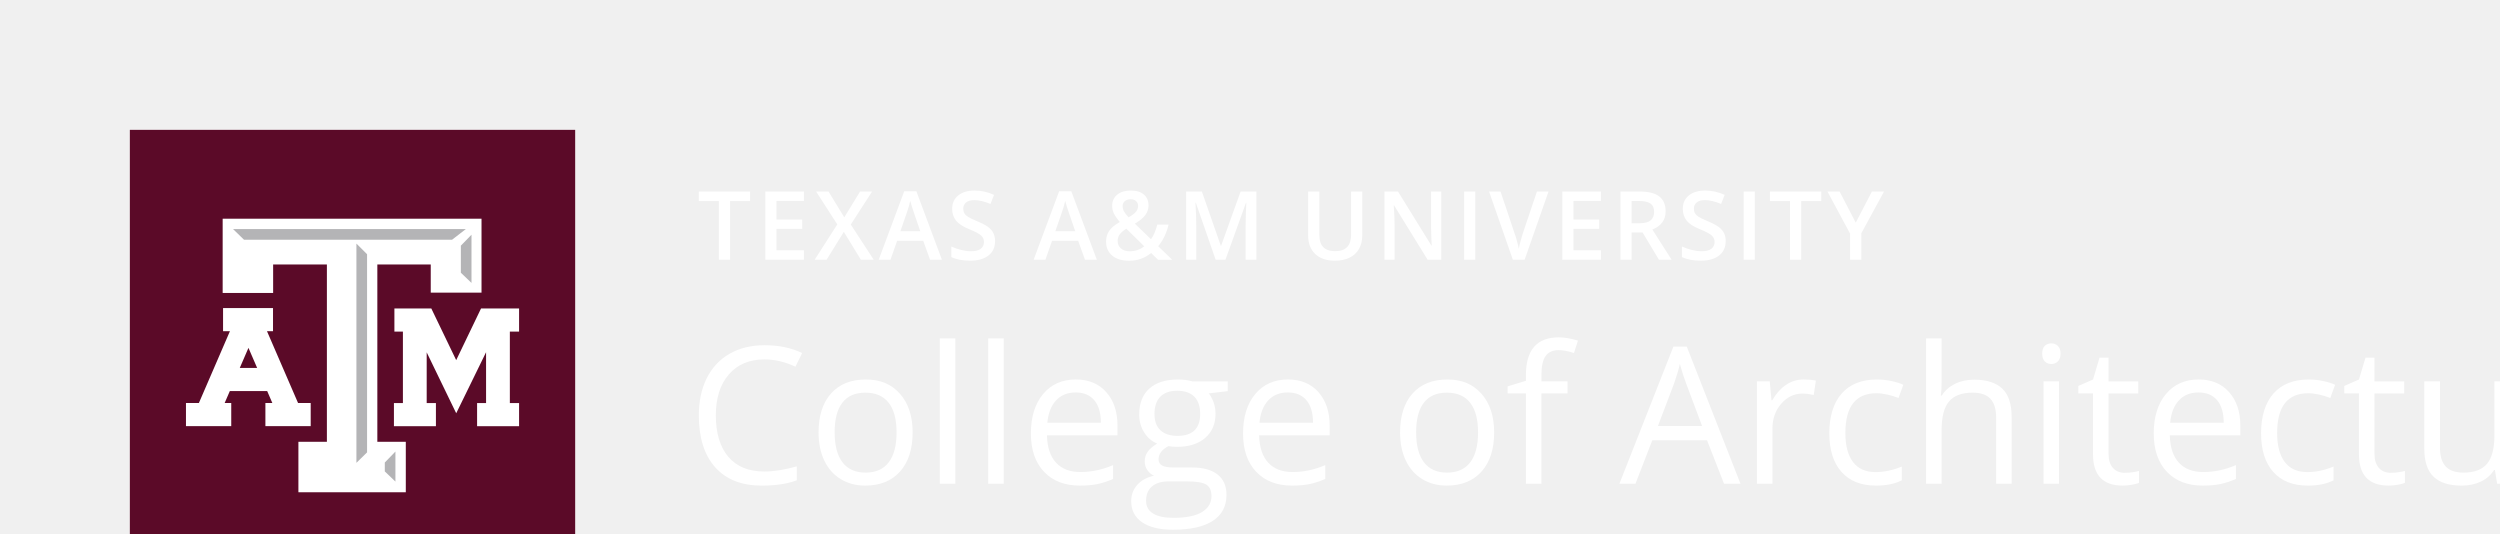
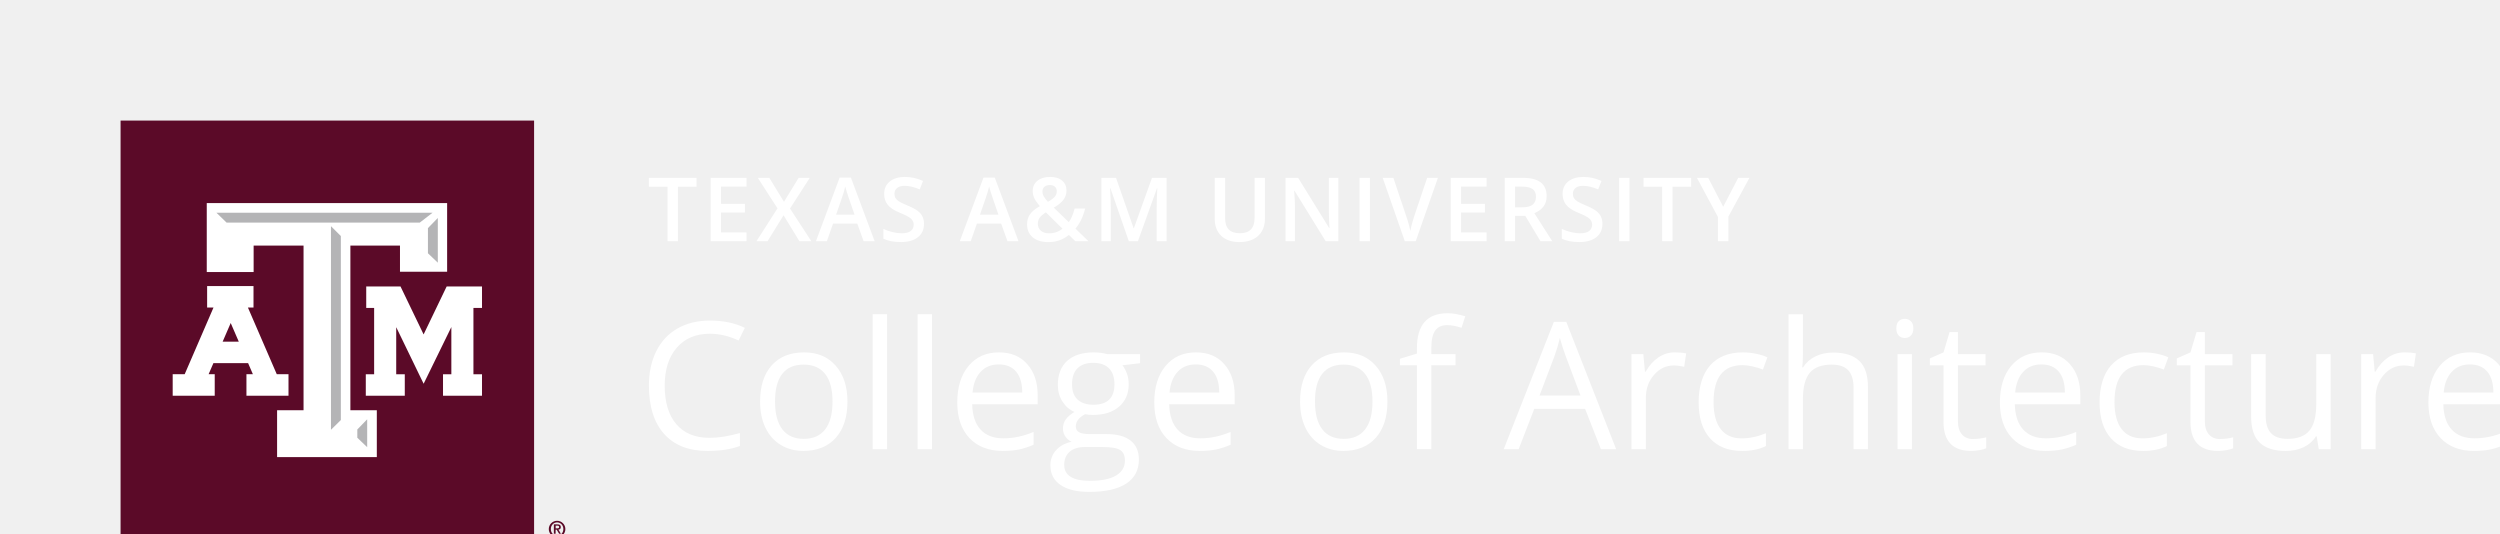
<svg xmlns="http://www.w3.org/2000/svg" version="1.1" viewBox="0 0 1407 300" preserveAspectRatio="xMidYMid meet">
  <defs>
    <style>
      .cls-1{fill:none;}
      .cls-2{fill:#5b0a28;}   /* 深栗色 */
      .cls-3{fill:#ffffff;}   /* 白 */
      .cls-4{fill:#b4b4b6;}   /* 灰 */
      .cls-5{clip-path:url(#clip);}
    </style>
    <clipPath id="clip">
      <rect class="cls-1" width="1407" height="300" />
    </clipPath>
  </defs>
-   <g transform="scale(1.4)">
+   <g transform="scale(1.3)">
    <rect class="cls-2" x="52.2" y="52.2" width="179.02" height="180.44" />
    <polygon class="cls-3" points="207.44 124.01 194.15 124.01 193.38 124.01 193.04 124.7 183.39 144.78 173.72 124.7 173.39 124.01 172.62 124.01 159.77 124.01 158.55 124.01 158.55 125.23 158.55 132.08 158.55 133.3 159.77 133.3 161.97 133.3 161.97 162.04 159.59 162.04 158.36 162.04 158.36 163.26 158.36 170.11 158.36 171.33 159.59 171.33 174.02 171.33 175.24 171.33 175.24 170.11 175.24 163.26 175.24 162.04 174.02 162.04 171.53 162.04 171.53 141.64 182.3 163.87 183.4 166.13 184.51 163.87 195.4 141.59 195.4 162.04 193.02 162.04 191.79 162.04 191.79 163.26 191.79 170.11 191.79 171.33 193.02 171.33 207.44 171.33 208.67 171.33 208.67 170.11 208.67 163.26 208.67 162.04 207.44 162.04 204.96 162.04 204.96 133.3 207.44 133.3 208.67 133.3 208.67 132.08 208.67 125.23 208.67 124.01 207.44 124.01" />
    <path class="cls-3" d="M123.65,162.01h-3.83l-12.49-28.87h2.42v-9.3h-20.08v9.3h2.76l-12.48,28.87h-5.19v9.3h18.2v-9.3h-2.65l2.08-4.8h15.02l2.07,4.8h-2.79v9.3h18.21v-9.3h-1.23ZM103.37,147.91h-6.98l3.49-8.07,3.49,8.07Z" />
    <polygon class="cls-3" points="192.17 87.92 90.92 87.92 89.51 87.92 89.51 89.32 89.51 116.37 89.51 117.77 90.92 117.77 108.4 117.77 109.8 117.77 109.8 116.37 109.8 106.32 131.41 106.32 131.41 177.6 121.35 177.6 119.96 177.6 119.96 179.01 119.96 196.5 119.96 197.89 121.35 197.89 161.73 197.89 163.13 197.89 163.13 196.5 163.13 179.01 163.13 177.6 161.73 177.6 151.69 177.6 151.69 106.32 173.16 106.32 173.16 116.24 173.16 117.64 174.57 117.64 192.17 117.64 193.57 117.64 193.57 116.24 193.57 89.32 193.57 87.92 192.17 87.92" />
    <polygon class="cls-4" points="154.69 185.93 158.96 181.52 158.96 193.6 154.69 189.51 154.69 185.93" />
    <polygon class="cls-4" points="147.56 181.85 143.28 186.06 143.28 97.92 147.56 102.19 147.56 181.85" />
    <polygon class="cls-4" points="98.09 96.37 93.69 92.09 187.27 92.09 181.73 96.37 98.09 96.37" />
    <polygon class="cls-4" points="189.54 113.73 185.26 109.64 185.26 98.76 189.54 94.36 189.54 113.73" />
    <g class="cls-5">
      <path class="cls-2" d="M237.58,229.05c0-1.98,1.61-3.59,3.59-3.59s3.59,1.61,3.59,3.59-1.61,3.59-3.59,3.59-3.59-1.61-3.59-3.59M243.89,229.05c0-1.68-1.21-2.89-2.71-2.89s-2.71,1.21-2.71,2.89,1.21,2.89,2.71,2.89,2.71-1.21,2.71-2.89M239.79,227h1.51c.97,0,1.5.34,1.5,1.19,0,.7-.4,1.03-1.06,1.09l1.09,1.78h-.78l-1.05-1.75h-.46v1.75h-.76v-4.06ZM240.55,228.74h.67c.45,0,.84-.06.84-.61,0-.48-.44-.56-.82-.56h-.68v1.16Z" />
      <polygon class="cls-3" points="293.48 104.42 288.99 104.42 288.99 80.84 280.92 80.84 280.92 76.99 301.54 76.99 301.54 80.84 293.48 80.84 293.48 104.42" />
      <polygon class="cls-3" points="323.18 104.42 307.67 104.42 307.67 76.99 323.18 76.99 323.18 80.78 312.15 80.78 312.15 88.25 322.49 88.25 322.49 92 312.15 92 312.15 100.62 323.18 100.62 323.18 104.42" />
      <polygon class="cls-3" points="351.24 104.42 346.08 104.42 339.22 93.2 332.29 104.42 327.49 104.42 336.59 90.2 328.07 76.99 333.06 76.99 339.4 87.37 345.75 76.99 350.58 76.99 342.01 90.27 351.24 104.42" />
      <path class="cls-3" d="M373.88,104.42l-2.74-7.62h-10.49l-2.68,7.62h-4.73l10.26-27.54h4.88l10.27,27.54h-4.77ZM369.95,92.94l-2.57-7.47c-.19-.5-.45-1.29-.78-2.36-.33-1.08-.56-1.86-.68-2.36-.34,1.54-.83,3.22-1.48,5.04l-2.48,7.15h7.99Z" />
      <path class="cls-3" d="M400.01,96.97c0,2.44-.88,4.35-2.65,5.74-1.76,1.39-4.2,2.08-7.3,2.08s-5.64-.48-7.62-1.45v-4.24c1.25.59,2.58,1.05,3.99,1.39,1.41.34,2.72.51,3.93.51,1.78,0,3.08-.34,3.93-1.01.85-.68,1.27-1.58,1.27-2.72,0-1.02-.39-1.9-1.16-2.61-.78-.71-2.38-1.56-4.8-2.53-2.5-1.01-4.26-2.17-5.29-3.47-1.02-1.3-1.54-2.87-1.54-4.69,0-2.29.81-4.09,2.44-5.4,1.63-1.31,3.81-1.97,6.55-1.97s5.24.57,7.84,1.73l-1.42,3.66c-2.44-1.02-4.62-1.54-6.53-1.54-1.45,0-2.55.31-3.3.95-.75.63-1.12,1.46-1.12,2.51,0,.71.15,1.32.45,1.83.3.51.79.99,1.48,1.44.69.45,1.92,1.04,3.71,1.78,2.01.84,3.49,1.62,4.43,2.35.94.72,1.63,1.54,2.07,2.46.44.91.66,1.99.66,3.23" />
      <path class="cls-3" d="M436.16,104.42l-2.74-7.62h-10.49l-2.68,7.62h-4.73l10.26-27.54h4.88l10.27,27.54h-4.77ZM432.24,92.94l-2.57-7.47c-.19-.5-.45-1.29-.78-2.36-.33-1.08-.56-1.86-.68-2.36-.34,1.54-.83,3.22-1.48,5.04l-2.48,7.15h7.99Z" />
      <path class="cls-3" d="M444.64,97.16c0-1.64.4-3.07,1.2-4.29.8-1.22,2.24-2.43,4.33-3.63-1.19-1.39-2-2.56-2.43-3.52-.43-.96-.65-1.95-.65-2.97,0-1.9.68-3.4,2.04-4.5,1.36-1.1,3.18-1.65,5.47-1.65s3.96.53,5.22,1.6c1.26,1.07,1.89,2.51,1.89,4.33,0,1.43-.42,2.72-1.27,3.88-.84,1.16-2.25,2.33-4.23,3.49l6.49,6.27c1.01-1.34,1.86-3.3,2.54-5.89h4.54c-.87,3.55-2.28,6.45-4.2,8.69l5.65,5.46h-5.68l-2.8-2.72c-1.28,1.03-2.64,1.8-4.08,2.32-1.45.52-3.04.78-4.79.78-2.88,0-5.14-.68-6.77-2.05s-2.46-3.23-2.46-5.59M454.1,101.01c2.29,0,4.24-.67,5.87-2.01l-7.18-7.07c-1.33.85-2.24,1.65-2.74,2.4-.5.74-.75,1.59-.75,2.54,0,1.22.43,2.22,1.3,2.99.87.77,2.04,1.15,3.5,1.15M451.3,82.9c0,.79.21,1.53.63,2.23.42.7,1.01,1.45,1.76,2.23,1.41-.8,2.4-1.55,2.97-2.24.57-.69.85-1.47.85-2.34,0-.81-.27-1.46-.82-1.95-.54-.49-1.27-.73-2.17-.73-.99,0-1.77.26-2.35.76-.59.51-.88,1.18-.88,2.04" />
      <path class="cls-3" d="M488.69,104.42l-7.96-22.91h-.15c.21,3.4.32,6.59.32,9.57v13.34h-4.07v-27.43h6.32l7.62,21.82h.11l7.84-21.82h6.34v27.43h-4.32v-13.56c0-1.36.04-3.14.1-5.33.07-2.19.13-3.51.18-3.98h-.15l-8.24,22.87h-3.96Z" />
      <path class="cls-3" d="M547.62,76.99v17.75c0,2.03-.43,3.8-1.3,5.32-.87,1.52-2.13,2.69-3.77,3.51-1.65.82-3.61,1.23-5.9,1.23-3.4,0-6.05-.9-7.94-2.7-1.89-1.8-2.83-4.28-2.83-7.43v-17.67h4.5v17.35c0,2.26.52,3.94,1.58,5.01,1.05,1.07,2.66,1.61,4.84,1.61,4.23,0,6.34-2.22,6.34-6.66v-17.32h4.48Z" />
      <path class="cls-3" d="M579.41,104.42h-5.5l-13.49-21.86h-.15l.09,1.22c.18,2.33.26,4.45.26,6.38v14.26h-4.07v-27.43h5.44l13.45,21.75h.11c-.02-.29-.07-1.34-.15-3.14-.07-1.81-.11-3.22-.11-4.23v-14.37h4.11v27.43Z" />
      <rect class="cls-3" x="588.58" y="76.99" width="4.48" height="27.43" />
      <path class="cls-3" d="M617.86,76.99h4.65l-9.61,27.43h-4.73l-9.57-27.43h4.62l5.72,17.05c.3.81.62,1.86.96,3.14.34,1.28.56,2.24.66,2.86.16-.95.41-2.05.75-3.3.34-1.25.61-2.18.82-2.78l5.72-16.98Z" />
      <polygon class="cls-3" points="643.57 104.42 628.05 104.42 628.05 76.99 643.57 76.99 643.57 80.78 632.53 80.78 632.53 88.25 642.87 88.25 642.87 92 632.53 92 632.53 100.62 643.57 100.62 643.57 104.42" />
      <path class="cls-3" d="M655.9,93.46v10.96h-4.48v-27.43h7.75c3.54,0,6.16.66,7.86,1.99,1.7,1.32,2.55,3.33,2.55,6,0,3.42-1.78,5.85-5.33,7.3l7.75,12.14h-5.1l-6.57-10.96h-4.43ZM655.9,89.75h3.11c2.09,0,3.6-.39,4.54-1.16.94-.78,1.41-1.93,1.41-3.45s-.51-2.67-1.52-3.34c-1.01-.68-2.54-1.01-4.58-1.01h-2.96v8.97Z" />
      <path class="cls-3" d="M693.72,96.97c0,2.44-.88,4.35-2.65,5.74-1.76,1.39-4.2,2.08-7.3,2.08s-5.64-.48-7.62-1.45v-4.24c1.25.59,2.58,1.05,3.99,1.39,1.41.34,2.72.51,3.93.51,1.78,0,3.08-.34,3.93-1.01.85-.68,1.27-1.58,1.27-2.72,0-1.02-.39-1.9-1.16-2.61-.78-.71-2.38-1.56-4.8-2.53-2.5-1.01-4.27-2.17-5.29-3.47-1.02-1.3-1.54-2.87-1.54-4.69,0-2.29.81-4.09,2.44-5.4,1.63-1.31,3.81-1.97,6.55-1.97s5.24.57,7.84,1.73l-1.42,3.66c-2.44-1.02-4.62-1.54-6.53-1.54-1.45,0-2.55.31-3.3.95-.75.63-1.12,1.46-1.12,2.51,0,.71.15,1.32.45,1.83.3.51.79.99,1.48,1.44.69.45,1.92,1.04,3.71,1.78,2.01.84,3.49,1.62,4.43,2.35.94.72,1.63,1.54,2.07,2.46.44.91.66,1.99.66,3.23" />
      <rect class="cls-3" x="700.95" y="76.99" width="4.48" height="27.43" />
      <polygon class="cls-3" points="724.07 104.42 719.59 104.42 719.59 80.84 711.52 80.84 711.52 76.99 732.14 76.99 732.14 80.84 724.07 80.84 724.07 104.42" />
      <polygon class="cls-3" points="746.01 89.51 752.51 76.99 757.38 76.99 748.25 93.79 748.25 104.42 743.74 104.42 743.74 93.94 734.64 76.99 739.52 76.99 746.01 89.51" />
      <path class="cls-3" d="M307.29,144.48c-6.03,0-10.8,2.01-14.29,6.03-3.49,4.02-5.24,9.52-5.24,16.51s1.68,12.74,5.05,16.65c3.37,3.92,8.17,5.88,14.4,5.88,3.83,0,8.2-.69,13.11-2.07v5.6c-3.81,1.43-8.5,2.14-14.08,2.14-8.09,0-14.33-2.45-18.72-7.36-4.39-4.91-6.59-11.88-6.59-20.92,0-5.66,1.06-10.61,3.17-14.87,2.12-4.26,5.17-7.54,9.16-9.84,3.99-2.3,8.69-3.45,14.1-3.45,5.76,0,10.79,1.05,15.1,3.15l-2.7,5.48c-4.15-1.95-8.31-2.93-12.47-2.93" />
      <path class="cls-3" d="M366.88,173.84c0,6.71-1.69,11.95-5.07,15.72-3.38,3.77-8.05,5.65-14.01,5.65-3.68,0-6.95-.86-9.8-2.59-2.86-1.73-5.06-4.21-6.61-7.43-1.55-3.23-2.33-7.01-2.33-11.34,0-6.71,1.68-11.94,5.03-15.68,3.35-3.74,8.01-5.61,13.97-5.61s10.33,1.92,13.73,5.75c3.39,3.83,5.09,9.01,5.09,15.55M335.53,173.84c0,5.26,1.05,9.26,3.15,12.02,2.1,2.75,5.19,4.13,9.28,4.13s7.18-1.37,9.29-4.11c2.11-2.74,3.17-6.75,3.17-12.04s-1.06-9.21-3.17-11.92c-2.12-2.72-5.24-4.07-9.37-4.07s-7.16,1.34-9.24,4.02c-2.08,2.68-3.12,6.67-3.12,11.98" />
      <rect class="cls-3" x="377.81" y="136.03" width="6.23" height="58.43" />
      <rect class="cls-3" x="397.26" y="136.03" width="6.23" height="58.43" />
      <path class="cls-3" d="M434.1,195.21c-6.08,0-10.88-1.85-14.4-5.56-3.52-3.71-5.28-8.85-5.28-15.43s1.63-11.9,4.9-15.81c3.27-3.91,7.65-5.86,13.16-5.86,5.16,0,9.24,1.7,12.24,5.09,3.01,3.39,4.51,7.87,4.51,13.43v3.94h-28.35c.12,4.83,1.34,8.5,3.66,11,2.32,2.5,5.58,3.75,9.78,3.75,4.43,0,8.81-.93,13.14-2.78v5.56c-2.2.95-4.29,1.63-6.25,2.05-1.97.41-4.34.62-7.12.62M432.41,157.77c-3.31,0-5.94,1.08-7.9,3.23-1.97,2.15-3.12,5.13-3.48,8.94h21.52c0-3.93-.88-6.94-2.63-9.03-1.75-2.09-4.26-3.14-7.51-3.14" />
      <path class="cls-3" d="M493.55,153.3v3.94l-7.62.9c.7.88,1.33,2.02,1.88,3.44.55,1.41.83,3.01.83,4.79,0,4.03-1.38,7.25-4.13,9.65s-6.54,3.61-11.34,3.61c-1.23,0-2.38-.1-3.45-.3-2.65,1.4-3.98,3.17-3.98,5.29,0,1.13.46,1.96,1.39,2.5.93.54,2.52.81,4.77.81h7.29c4.46,0,7.88.94,10.27,2.82s3.59,4.61,3.59,8.19c0,4.56-1.83,8.03-5.48,10.42-3.66,2.39-8.99,3.59-16,3.59-5.38,0-9.53-1-12.45-3-2.92-2-4.38-4.83-4.38-8.49,0-2.5.8-4.67,2.4-6.5,1.6-1.83,3.85-3.07,6.76-3.72-1.05-.48-1.93-1.21-2.65-2.22-.71-1-1.07-2.17-1.07-3.49,0-1.5.4-2.82,1.2-3.94.8-1.13,2.07-2.22,3.79-3.27-2.13-.88-3.86-2.37-5.2-4.47-1.34-2.1-2.01-4.51-2.01-7.21,0-4.5,1.35-7.98,4.06-10.42,2.7-2.44,6.53-3.66,11.49-3.66,2.15,0,4.09.25,5.82.75h14.23ZM460.73,201.37c0,2.23.94,3.92,2.82,5.07,1.88,1.15,4.57,1.73,8.07,1.73,5.23,0,9.11-.78,11.62-2.35,2.52-1.56,3.77-3.69,3.77-6.36,0-2.23-.69-3.77-2.07-4.64-1.38-.86-3.97-1.3-7.77-1.3h-7.47c-2.83,0-5.03.68-6.61,2.03-1.58,1.35-2.37,3.29-2.37,5.82M464.11,166.48c0,2.88.81,5.06,2.44,6.53,1.63,1.48,3.89,2.21,6.8,2.21,6.08,0,9.12-2.95,9.12-8.86s-3.08-9.28-9.24-9.28c-2.93,0-5.18.79-6.76,2.37-1.58,1.58-2.37,3.92-2.37,7.02" />
      <path class="cls-3" d="M519.38,195.21c-6.08,0-10.88-1.85-14.4-5.56s-5.27-8.85-5.27-15.43,1.63-11.9,4.9-15.81c3.27-3.91,7.65-5.86,13.16-5.86,5.16,0,9.24,1.7,12.24,5.09,3,3.39,4.51,7.87,4.51,13.43v3.94h-28.35c.12,4.83,1.35,8.5,3.66,11,2.32,2.5,5.58,3.75,9.78,3.75,4.43,0,8.81-.93,13.14-2.78v5.56c-2.2.95-4.29,1.63-6.25,2.05-1.97.41-4.34.62-7.12.62M517.69,157.77c-3.31,0-5.94,1.08-7.91,3.23-1.96,2.15-3.12,5.13-3.47,8.94h21.52c0-3.93-.88-6.94-2.63-9.03-1.75-2.09-4.26-3.14-7.51-3.14" />
      <path class="cls-3" d="M600.65,173.84c0,6.71-1.69,11.95-5.07,15.72-3.38,3.77-8.05,5.65-14.01,5.65-3.68,0-6.95-.86-9.8-2.59-2.85-1.73-5.06-4.21-6.61-7.43-1.55-3.23-2.33-7.01-2.33-11.34,0-6.71,1.68-11.94,5.03-15.68,3.35-3.74,8.01-5.61,13.97-5.61s10.33,1.92,13.73,5.75c3.39,3.83,5.09,9.01,5.09,15.55M569.29,173.84c0,5.26,1.05,9.26,3.15,12.02,2.1,2.75,5.2,4.13,9.28,4.13s7.18-1.37,9.29-4.11c2.11-2.74,3.17-6.75,3.17-12.04s-1.06-9.21-3.17-11.92c-2.12-2.72-5.24-4.07-9.37-4.07s-7.16,1.34-9.24,4.02c-2.08,2.68-3.12,6.67-3.12,11.98" />
      <path class="cls-3" d="M630.13,158.14h-10.48v36.31h-6.23v-36.31h-7.36v-2.82l7.36-2.25v-2.29c0-10.12,4.42-15.17,13.26-15.17,2.18,0,4.73.44,7.66,1.31l-1.61,4.99c-2.41-.78-4.46-1.16-6.16-1.16-2.35,0-4.09.78-5.22,2.35-1.13,1.56-1.69,4.07-1.69,7.53v2.67h10.48v4.84Z" />
      <path class="cls-3" d="M693.06,194.46l-6.83-17.46h-22.01l-6.76,17.46h-6.46l21.71-55.13h5.37l21.59,55.13h-6.61ZM684.24,171.25l-6.38-17.01c-.83-2.15-1.68-4.79-2.55-7.92-.55,2.4-1.34,5.04-2.36,7.92l-6.46,17.01h17.76Z" />
      <path class="cls-3" d="M725.06,152.55c1.83,0,3.47.15,4.92.45l-.86,5.78c-1.7-.38-3.21-.56-4.51-.56-3.33,0-6.18,1.35-8.54,4.06-2.37,2.7-3.55,6.07-3.55,10.1v22.08h-6.23v-41.16h5.14l.71,7.62h.3c1.53-2.68,3.37-4.74,5.52-6.19,2.15-1.45,4.52-2.18,7.1-2.18" />
      <path class="cls-3" d="M754.12,195.21c-5.96,0-10.57-1.83-13.84-5.5-3.27-3.67-4.9-8.85-4.9-15.56s1.66-12.2,4.98-15.96c3.32-3.75,8.04-5.63,14.18-5.63,1.98,0,3.96.21,5.93.64,1.98.43,3.53.93,4.66,1.5l-1.92,5.29c-1.38-.55-2.88-1.01-4.51-1.37-1.63-.36-3.07-.54-4.32-.54-8.36,0-12.54,5.33-12.54,16,0,5.06,1.02,8.94,3.06,11.64,2.04,2.7,5.06,4.06,9.07,4.06,3.43,0,6.95-.74,10.55-2.22v5.52c-2.75,1.43-6.22,2.14-10.4,2.14" />
      <path class="cls-3" d="M802.45,194.46v-26.62c0-3.35-.77-5.86-2.29-7.51-1.53-1.65-3.92-2.48-7.17-2.48-4.33,0-7.49,1.18-9.48,3.53-1.99,2.35-2.99,6.21-2.99,11.57v21.52h-6.23v-58.43h6.23v17.69c0,2.13-.1,3.89-.3,5.29h.38c1.23-1.98,2.97-3.54,5.24-4.68,2.26-1.14,4.85-1.71,7.75-1.71,5.03,0,8.81,1.2,11.32,3.59,2.52,2.39,3.77,6.19,3.77,11.4v26.85h-6.23Z" />
      <path class="cls-3" d="M820.97,142.15c0-1.43.35-2.47,1.05-3.13.7-.66,1.58-.99,2.63-.99s1.86.34,2.59,1.01c.73.68,1.09,1.71,1.09,3.12s-.36,2.45-1.09,3.14c-.73.69-1.59,1.03-2.59,1.03-1.05,0-1.93-.34-2.63-1.03-.7-.69-1.05-1.73-1.05-3.14M827.73,194.46h-6.23v-41.16h6.23v41.16Z" />
      <path class="cls-3" d="M854.24,190.06c1.1,0,2.17-.08,3.19-.24,1.03-.16,1.84-.33,2.44-.51v4.77c-.68.33-1.67.59-2.99.81-1.31.21-2.5.32-3.55.32-7.96,0-11.94-4.19-11.94-12.58v-24.48h-5.9v-3l5.9-2.59,2.63-8.79h3.61v9.54h11.94v4.85h-11.94v24.22c0,2.48.59,4.38,1.76,5.71,1.18,1.33,2.79,1.99,4.84,1.99" />
      <path class="cls-3" d="M885.48,195.21c-6.08,0-10.88-1.85-14.4-5.56-3.52-3.71-5.28-8.85-5.28-15.43s1.63-11.9,4.9-15.81c3.27-3.91,7.65-5.86,13.16-5.86,5.16,0,9.24,1.7,12.24,5.09,3.01,3.39,4.51,7.87,4.51,13.43v3.94h-28.35c.12,4.83,1.35,8.5,3.66,11,2.31,2.5,5.58,3.75,9.78,3.75,4.43,0,8.81-.93,13.14-2.78v5.56c-2.2.95-4.29,1.63-6.25,2.05-1.97.41-4.34.62-7.12.62M883.79,157.77c-3.31,0-5.94,1.08-7.91,3.23-1.97,2.15-3.12,5.13-3.47,8.94h21.52c0-3.93-.88-6.94-2.63-9.03-1.75-2.09-4.26-3.14-7.51-3.14" />
      <path class="cls-3" d="M927.69,195.21c-5.96,0-10.57-1.83-13.84-5.5-3.27-3.67-4.9-8.85-4.9-15.56s1.66-12.2,4.98-15.96c3.32-3.75,8.04-5.63,14.18-5.63,1.98,0,3.96.21,5.93.64,1.98.43,3.53.93,4.66,1.5l-1.92,5.29c-1.38-.55-2.88-1.01-4.51-1.37-1.63-.36-3.07-.54-4.32-.54-8.36,0-12.54,5.33-12.54,16,0,5.06,1.02,8.94,3.06,11.64,2.04,2.7,5.06,4.06,9.07,4.06,3.43,0,6.95-.74,10.55-2.22v5.52c-2.75,1.43-6.22,2.14-10.4,2.14" />
      <path class="cls-3" d="M961.15,190.06c1.1,0,2.17-.08,3.19-.24,1.03-.16,1.84-.33,2.44-.51v4.77c-.68.33-1.67.59-2.99.81-1.31.21-2.5.32-3.55.32-7.96,0-11.94-4.19-11.94-12.58v-24.48h-5.9v-3l5.9-2.59,2.63-8.79h3.61v9.54h11.94v4.85h-11.94v24.22c0,2.48.59,4.38,1.76,5.71,1.18,1.33,2.79,1.99,4.84,1.99" />
      <path class="cls-3" d="M980.87,153.3v26.7c0,3.36.76,5.86,2.29,7.51,1.53,1.65,3.92,2.48,7.17,2.48,4.31,0,7.45-1.18,9.44-3.53,1.99-2.35,2.99-6.2,2.99-11.53v-21.63h6.23v41.16h-5.14l-.9-5.52h-.34c-1.28,2.03-3.05,3.58-5.31,4.66-2.27,1.08-4.85,1.62-7.75,1.62-5.01,0-8.76-1.19-11.25-3.57-2.49-2.38-3.74-6.18-3.74-11.42v-26.93h6.31Z" />
      <path class="cls-3" d="M1040.99,152.55c1.83,0,3.47.15,4.92.45l-.86,5.78c-1.7-.38-3.2-.56-4.51-.56-3.33,0-6.18,1.35-8.54,4.06-2.37,2.7-3.55,6.07-3.55,10.1v22.08h-6.23v-41.16h5.14l.71,7.62h.3c1.53-2.68,3.37-4.74,5.52-6.19,2.15-1.45,4.52-2.18,7.1-2.18" />
      <path class="cls-3" d="M1070.99,195.21c-6.08,0-10.88-1.85-14.4-5.56s-5.28-8.85-5.28-15.43,1.63-11.9,4.9-15.81c3.27-3.91,7.65-5.86,13.16-5.86,5.16,0,9.24,1.7,12.24,5.09,3.01,3.39,4.51,7.87,4.51,13.43v3.94h-28.35c.12,4.83,1.34,8.5,3.66,11,2.31,2.5,5.58,3.75,9.78,3.75,4.43,0,8.81-.93,13.14-2.78v5.56c-2.2.95-4.29,1.63-6.25,2.05-1.97.41-4.34.62-7.12.62M1069.3,157.77c-3.31,0-5.94,1.08-7.91,3.23-1.97,2.15-3.12,5.13-3.47,8.94h21.52c0-3.93-.88-6.94-2.63-9.03-1.75-2.09-4.26-3.14-7.51-3.14" />
    </g>
  </g>
</svg>
